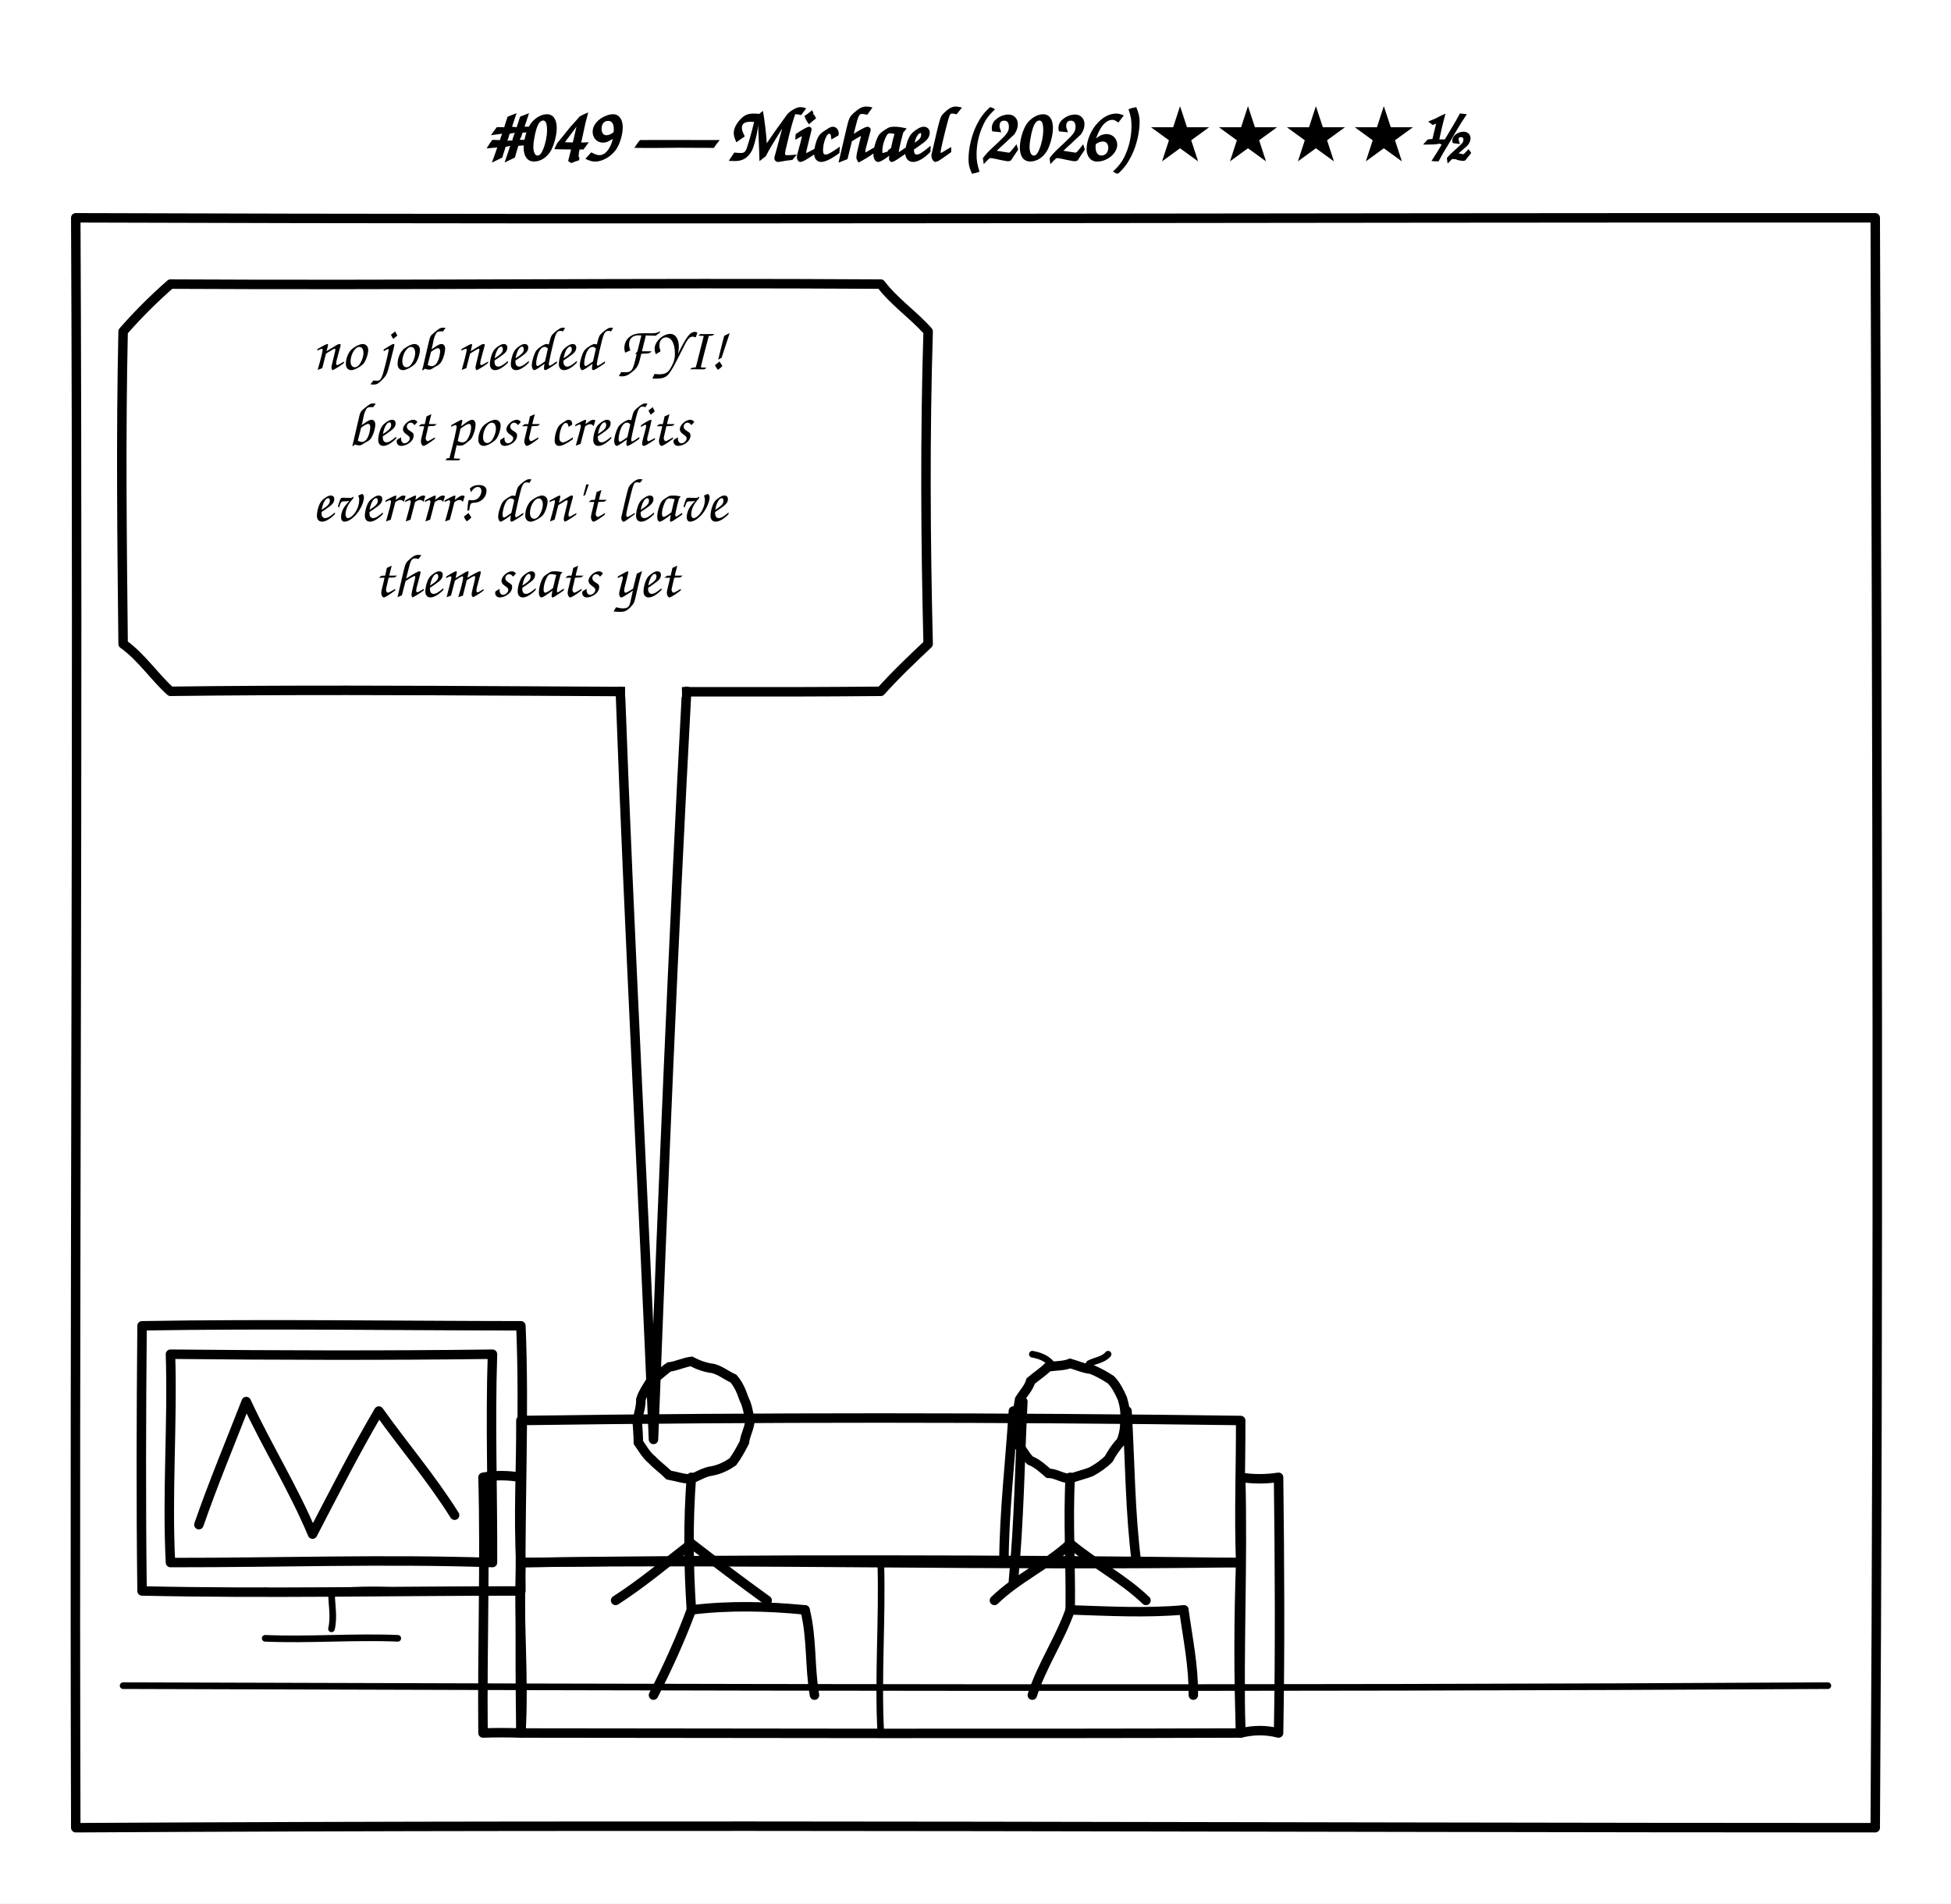
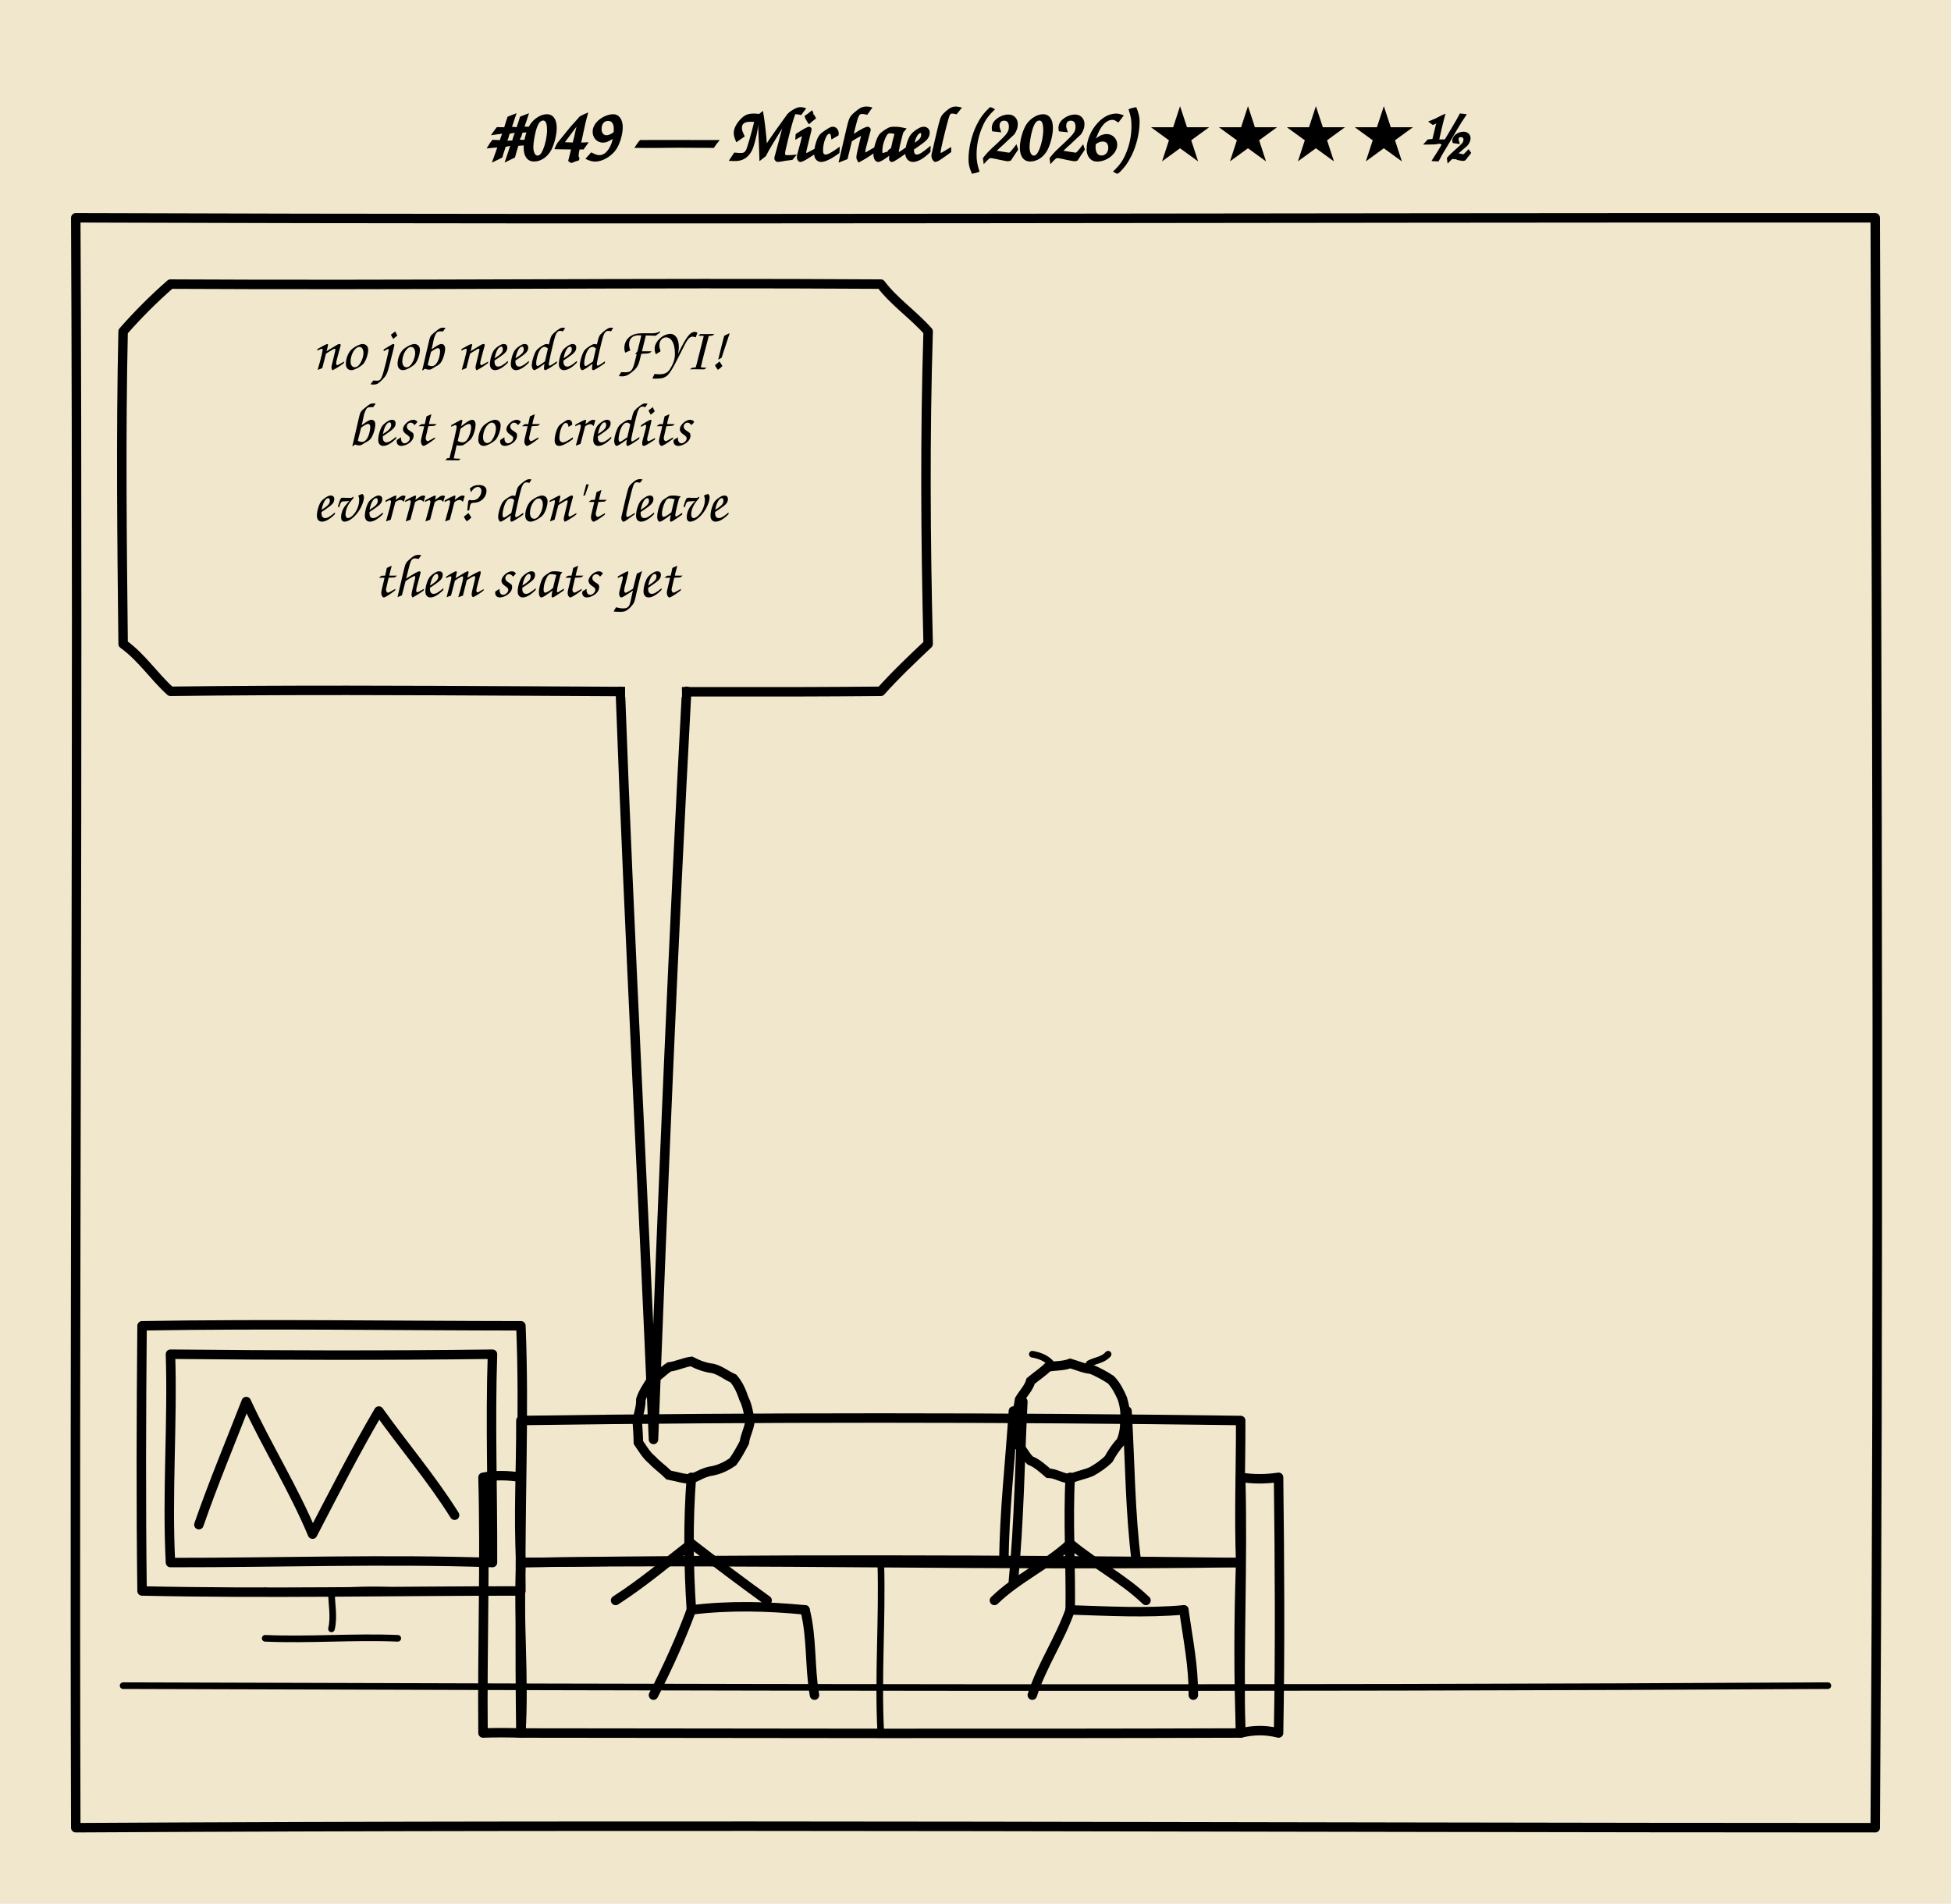
<svg xmlns="http://www.w3.org/2000/svg" viewBox="0 0 412 402" width="412" height="402" role="img" aria-label="#049 — Michael (2026)">
-   <rect width="100%" height="100%" fill="white" />
+   <rect width="100%" height="100%" fill="#f1e7cc" />
  <text x="206.0" y="34" text-anchor="middle" font-family="Comic Neue, Comic Sans MS, cursive" font-size="16" font-weight="700" fill="black">#049 — Michael (2026) ★★★★½</text>
  <g class="panel">
    <path d="M 16.00 46.00 C 142.67 46.44, 269.33 45.94, 396.00 46.00 C 396.42 159.33, 396.73 272.67, 396.00 386.00 C 269.33 385.99, 142.67 385.28, 16.00 386.00 C 15.66 272.67, 16.56 159.33, 16.00 46.00" fill="none" stroke="black" stroke-width="2.0" stroke-linecap="round" stroke-linejoin="round" />
    <path d="M 26.00 356.00 C 146.00 356.38, 266.00 356.69, 386.00 356.00" fill="none" stroke="black" stroke-width="1.4" stroke-linecap="round" />
    <path d="M 30.00 280.00 C 56.67 279.55, 83.33 279.98, 110.00 280.00 C 110.77 298.67, 109.79 317.33, 110.00 336.00 C 83.33 335.99, 56.67 336.59, 30.00 336.00 C 29.76 317.33, 29.83 298.67, 30.00 280.00" fill="none" stroke="black" stroke-width="2.0" stroke-linecap="round" stroke-linejoin="round" />
    <path d="M 36.00 286.00 C 58.67 286.22, 81.33 286.29, 104.00 286.00 C 103.51 300.67, 104.06 315.33, 104.00 330.00 C 81.33 329.23, 58.67 330.03, 36.00 330.00 C 35.25 315.33, 36.47 300.67, 36.00 286.00" fill="none" stroke="black" stroke-width="2.0" stroke-linecap="round" stroke-linejoin="round" />
    <path d="M 56.00 336.00 C 65.33 336.97, 74.67 335.22, 84.00 336.00" fill="none" stroke="black" stroke-width="1.4" stroke-linecap="round" />
    <path d="M 70.00 336.00 C 69.97 338.67, 70.63 341.33, 70.00 344.00" fill="none" stroke="black" stroke-width="1.4" stroke-linecap="round" />
    <path d="M 56.00 346.00 C 65.33 346.40, 74.67 345.61, 84.00 346.00" fill="none" stroke="black" stroke-width="1.4" stroke-linecap="round" />
    <path d="M 42.00 322.00 C 45.04 313.22, 48.64 304.66, 52.00 296.00 C 56.39 305.47, 61.96 314.35, 66.00 324.00 C 70.55 315.27, 75.00 306.49, 80.00 298.00 C 85.26 305.38, 91.18 312.30, 96.00 320.00" fill="none" stroke="black" stroke-width="2.0" stroke-linecap="round" stroke-linejoin="round" />
    <path d="M 110.00 300.00 C 160.67 299.29, 211.33 299.31, 262.00 300.00 C 262.03 310.00, 261.62 320.00, 262.00 330.00 C 211.33 329.36, 160.67 329.24, 110.00 330.00 C 109.42 320.00, 110.05 310.00, 110.00 300.00" fill="none" stroke="black" stroke-width="2.0" stroke-linecap="round" stroke-linejoin="round" />
    <path d="M 110.00 330.00 C 160.67 329.31, 211.33 330.77, 262.00 330.00 C 261.58 342.00, 261.53 354.00, 262.00 366.00 C 211.33 366.17, 160.67 366.05, 110.00 366.00 C 110.73 354.00, 109.44 342.00, 110.00 330.00" fill="none" stroke="black" stroke-width="2.0" stroke-linecap="round" stroke-linejoin="round" />
    <path d="M 102.00 312.00 C 104.67 311.49, 107.33 311.57, 110.00 312.00 C 109.89 330.00, 109.75 348.00, 110.00 366.00 C 107.33 365.92, 104.67 365.90, 102.00 366.00 C 101.82 348.00, 102.49 330.00, 102.00 312.00" fill="none" stroke="black" stroke-width="2.0" stroke-linecap="round" stroke-linejoin="round" />
    <path d="M 262.00 312.00 C 264.67 312.41, 267.33 312.41, 270.00 312.00 C 270.22 330.00, 270.33 348.00, 270.00 366.00 C 267.33 365.31, 264.67 365.34, 262.00 366.00 C 261.56 348.00, 262.49 330.00, 262.00 312.00" fill="none" stroke="black" stroke-width="2.0" stroke-linecap="round" stroke-linejoin="round" />
    <path d="M 186.00 330.00 C 186.37 342.00, 185.36 354.00, 186.00 366.00" fill="none" stroke="black" stroke-width="1.4" stroke-linecap="round" />
    <path d="M 158.37 300.00 C 158.27 301.62, 157.38 303.04, 157.19 304.64 C 156.45 306.05, 155.70 307.45, 154.74 308.74 C 153.41 309.64, 152.00 310.34, 150.41 310.64 C 148.80 310.85, 147.44 311.70, 146.00 312.35 C 144.36 312.37, 142.82 311.80, 141.23 311.52 C 140.11 310.39, 138.78 309.47, 137.69 308.31 C 136.46 307.30, 135.70 305.92, 134.81 304.64 C 134.79 303.09, 134.66 301.54, 134.56 300.00 C 134.86 298.53, 135.37 297.11, 135.33 295.58 C 135.79 294.08, 136.70 292.82, 137.51 291.51 C 138.95 290.80, 139.99 289.55, 141.31 288.69 C 142.92 288.49, 144.39 287.72, 146.00 287.52 C 147.44 288.27, 148.94 288.82, 150.55 289.01 C 152.15 289.40, 153.39 290.50, 154.87 291.13 C 155.96 292.37, 156.58 293.86, 157.10 295.40 C 157.84 296.85, 158.05 298.44, 158.37 300.00" fill="none" stroke="black" stroke-width="2.0" stroke-linecap="round" />
    <path d="M 146.00 312.00 C 145.29 321.33, 145.39 330.67, 146.00 340.00" fill="none" stroke="black" stroke-width="2.0" stroke-linecap="round" />
    <path d="M 146.00 326.00 C 140.72 330.07, 135.62 334.39, 130.00 338.00" fill="none" stroke="black" stroke-width="2.0" stroke-linecap="round" />
    <path d="M 146.00 326.00 C 151.27 330.08, 156.60 334.09, 162.00 338.00" fill="none" stroke="black" stroke-width="2.0" stroke-linecap="round" />
    <path d="M 146.00 340.00 C 154.00 339.02, 162.00 339.22, 170.00 340.00" fill="none" stroke="black" stroke-width="2.0" stroke-linecap="round" />
    <path d="M 170.00 340.00 C 171.51 345.91, 170.95 352.04, 172.00 358.00" fill="none" stroke="black" stroke-width="2.0" stroke-linecap="round" />
    <path d="M 146.00 340.00 C 143.72 346.17, 140.99 352.14, 138.00 358.00" fill="none" stroke="black" stroke-width="2.0" stroke-linecap="round" />
    <path d="M 237.52 300.00 C 237.59 301.54, 237.34 303.03, 236.74 304.45 C 235.68 305.54, 234.86 306.80, 234.13 308.13 C 233.05 309.21, 231.80 310.06, 230.47 310.80 C 229.02 311.40, 227.46 311.69, 226.00 312.28 C 224.38 312.24, 223.01 311.17, 221.38 311.14 C 220.19 310.12, 219.04 309.04, 217.55 308.45 C 216.36 307.37, 215.83 305.74, 214.53 304.75 C 214.53 303.15, 214.08 301.60, 214.05 300.00 C 214.80 298.62, 215.08 297.10, 215.31 295.57 C 216.09 294.26, 217.22 293.17, 217.66 291.66 C 218.86 290.65, 220.19 289.79, 221.31 288.69 C 222.87 288.40, 224.49 288.53, 226.00 287.95 C 227.49 288.37, 228.91 289.04, 230.48 289.18 C 231.92 289.80, 233.30 290.53, 234.60 291.40 C 235.71 292.56, 236.41 293.98, 237.04 295.43 C 237.49 296.92, 237.72 298.44, 237.52 300.00" fill="none" stroke="black" stroke-width="2.0" stroke-linecap="round" />
    <path d="M 214.00 298.00 C 213.33 308.67, 212.06 319.30, 212.00 330.00" fill="none" stroke="black" stroke-width="2.0" stroke-linecap="round" />
    <path d="M 216.00 296.00 C 215.36 308.67, 215.22 321.36, 214.00 334.00" fill="none" stroke="black" stroke-width="2.0" stroke-linecap="round" />
    <path d="M 238.00 298.00 C 238.64 308.67, 238.63 319.38, 240.00 330.00" fill="none" stroke="black" stroke-width="2.0" stroke-linecap="round" />
    <path d="M 222.00 288.00 C 220.94 286.79, 219.53 286.28, 218.00 286.00" fill="none" stroke="black" stroke-width="1.4" stroke-linecap="round" />
    <path d="M 230.00 288.00 C 231.31 287.28, 232.95 287.24, 234.00 286.00" fill="none" stroke="black" stroke-width="1.4" stroke-linecap="round" />
    <path d="M 226.00 312.00 C 225.51 321.33, 226.14 330.67, 226.00 340.00" fill="none" stroke="black" stroke-width="2.0" stroke-linecap="round" />
    <path d="M 226.00 326.00 C 221.09 330.56, 214.81 333.30, 210.00 338.00" fill="none" stroke="black" stroke-width="2.0" stroke-linecap="round" />
    <path d="M 226.00 326.00 C 231.11 330.29, 237.16 333.34, 242.00 338.00" fill="none" stroke="black" stroke-width="2.0" stroke-linecap="round" />
    <path d="M 226.00 340.00 C 234.00 340.25, 242.00 340.71, 250.00 340.00" fill="none" stroke="black" stroke-width="2.0" stroke-linecap="round" />
    <path d="M 250.00 340.00 C 250.83 345.98, 252.07 351.92, 252.00 358.00" fill="none" stroke="black" stroke-width="2.0" stroke-linecap="round" />
    <path d="M 226.00 340.00 C 223.83 346.22, 220.01 351.71, 218.00 358.00" fill="none" stroke="black" stroke-width="2.0" stroke-linecap="round" />
-     <path d="M 36.00 60.00 C 86.00 60.28, 136.00 59.68, 186.00 60.00 C 188.87 63.80, 192.88 66.45, 196.00 70.00 C 195.32 92.00, 195.46 114.00, 196.00 136.00 C 192.57 139.24, 189.15 142.48, 186.00 146.00 C 136.00 146.46, 86.00 145.37, 36.00 146.00 C 32.49 142.84, 29.90 138.77, 26.00 136.00 C 25.76 114.00, 25.51 92.00, 26.00 70.00 C 29.11 66.44, 32.45 63.11, 36.00 60.00" fill="white" stroke="black" stroke-width="2.0" stroke-linecap="round" stroke-linejoin="round" />
-     <path d="M 131.00 146.00 C 132.92 198.68, 135.82 251.33, 138.00 304.00 C 140.02 251.32, 142.16 198.64, 145.00 146.00" fill="white" stroke="black" stroke-width="2.0" stroke-linecap="round" stroke-linejoin="round" />
-     <line x1="132.0" y1="146" x2="144.0" y2="146" stroke="white" stroke-width="2.4" />
+     <path d="M 36.00 60.00 C 86.00 60.28, 136.00 59.68, 186.00 60.00 C 188.87 63.80, 192.88 66.45, 196.00 70.00 C 195.32 92.00, 195.46 114.00, 196.00 136.00 C 192.57 139.24, 189.15 142.48, 186.00 146.00 C 136.00 146.46, 86.00 145.37, 36.00 146.00 C 32.49 142.84, 29.90 138.77, 26.00 136.00 C 25.76 114.00, 25.51 92.00, 26.00 70.00 C 29.11 66.44, 32.45 63.11, 36.00 60.00" fill="#f1e7cc" stroke="black" stroke-width="2.0" stroke-linecap="round" stroke-linejoin="round" />
+     <path d="M 131.00 146.00 C 132.92 198.68, 135.82 251.33, 138.00 304.00 C 140.02 251.32, 142.16 198.64, 145.00 146.00" fill="#f1e7cc" stroke="black" stroke-width="2.0" stroke-linecap="round" stroke-linejoin="round" />
+     <line x1="132.0" y1="146" x2="144.0" y2="146" stroke="#f1e7cc" stroke-width="2.4" />
    <text x="111.0" y="78.0" text-anchor="middle" font-family="Comic Neue, Comic Sans MS, cursive" font-size="13" fill="black">
      <tspan x="111.0" dy="0">no job needed FYI!</tspan>
      <tspan x="111.0" dy="16">best post credits</tspan>
      <tspan x="111.0" dy="16">everrrr? don't leave</tspan>
      <tspan x="111.0" dy="16">them seats yet</tspan>
    </text>
  </g>
</svg>
